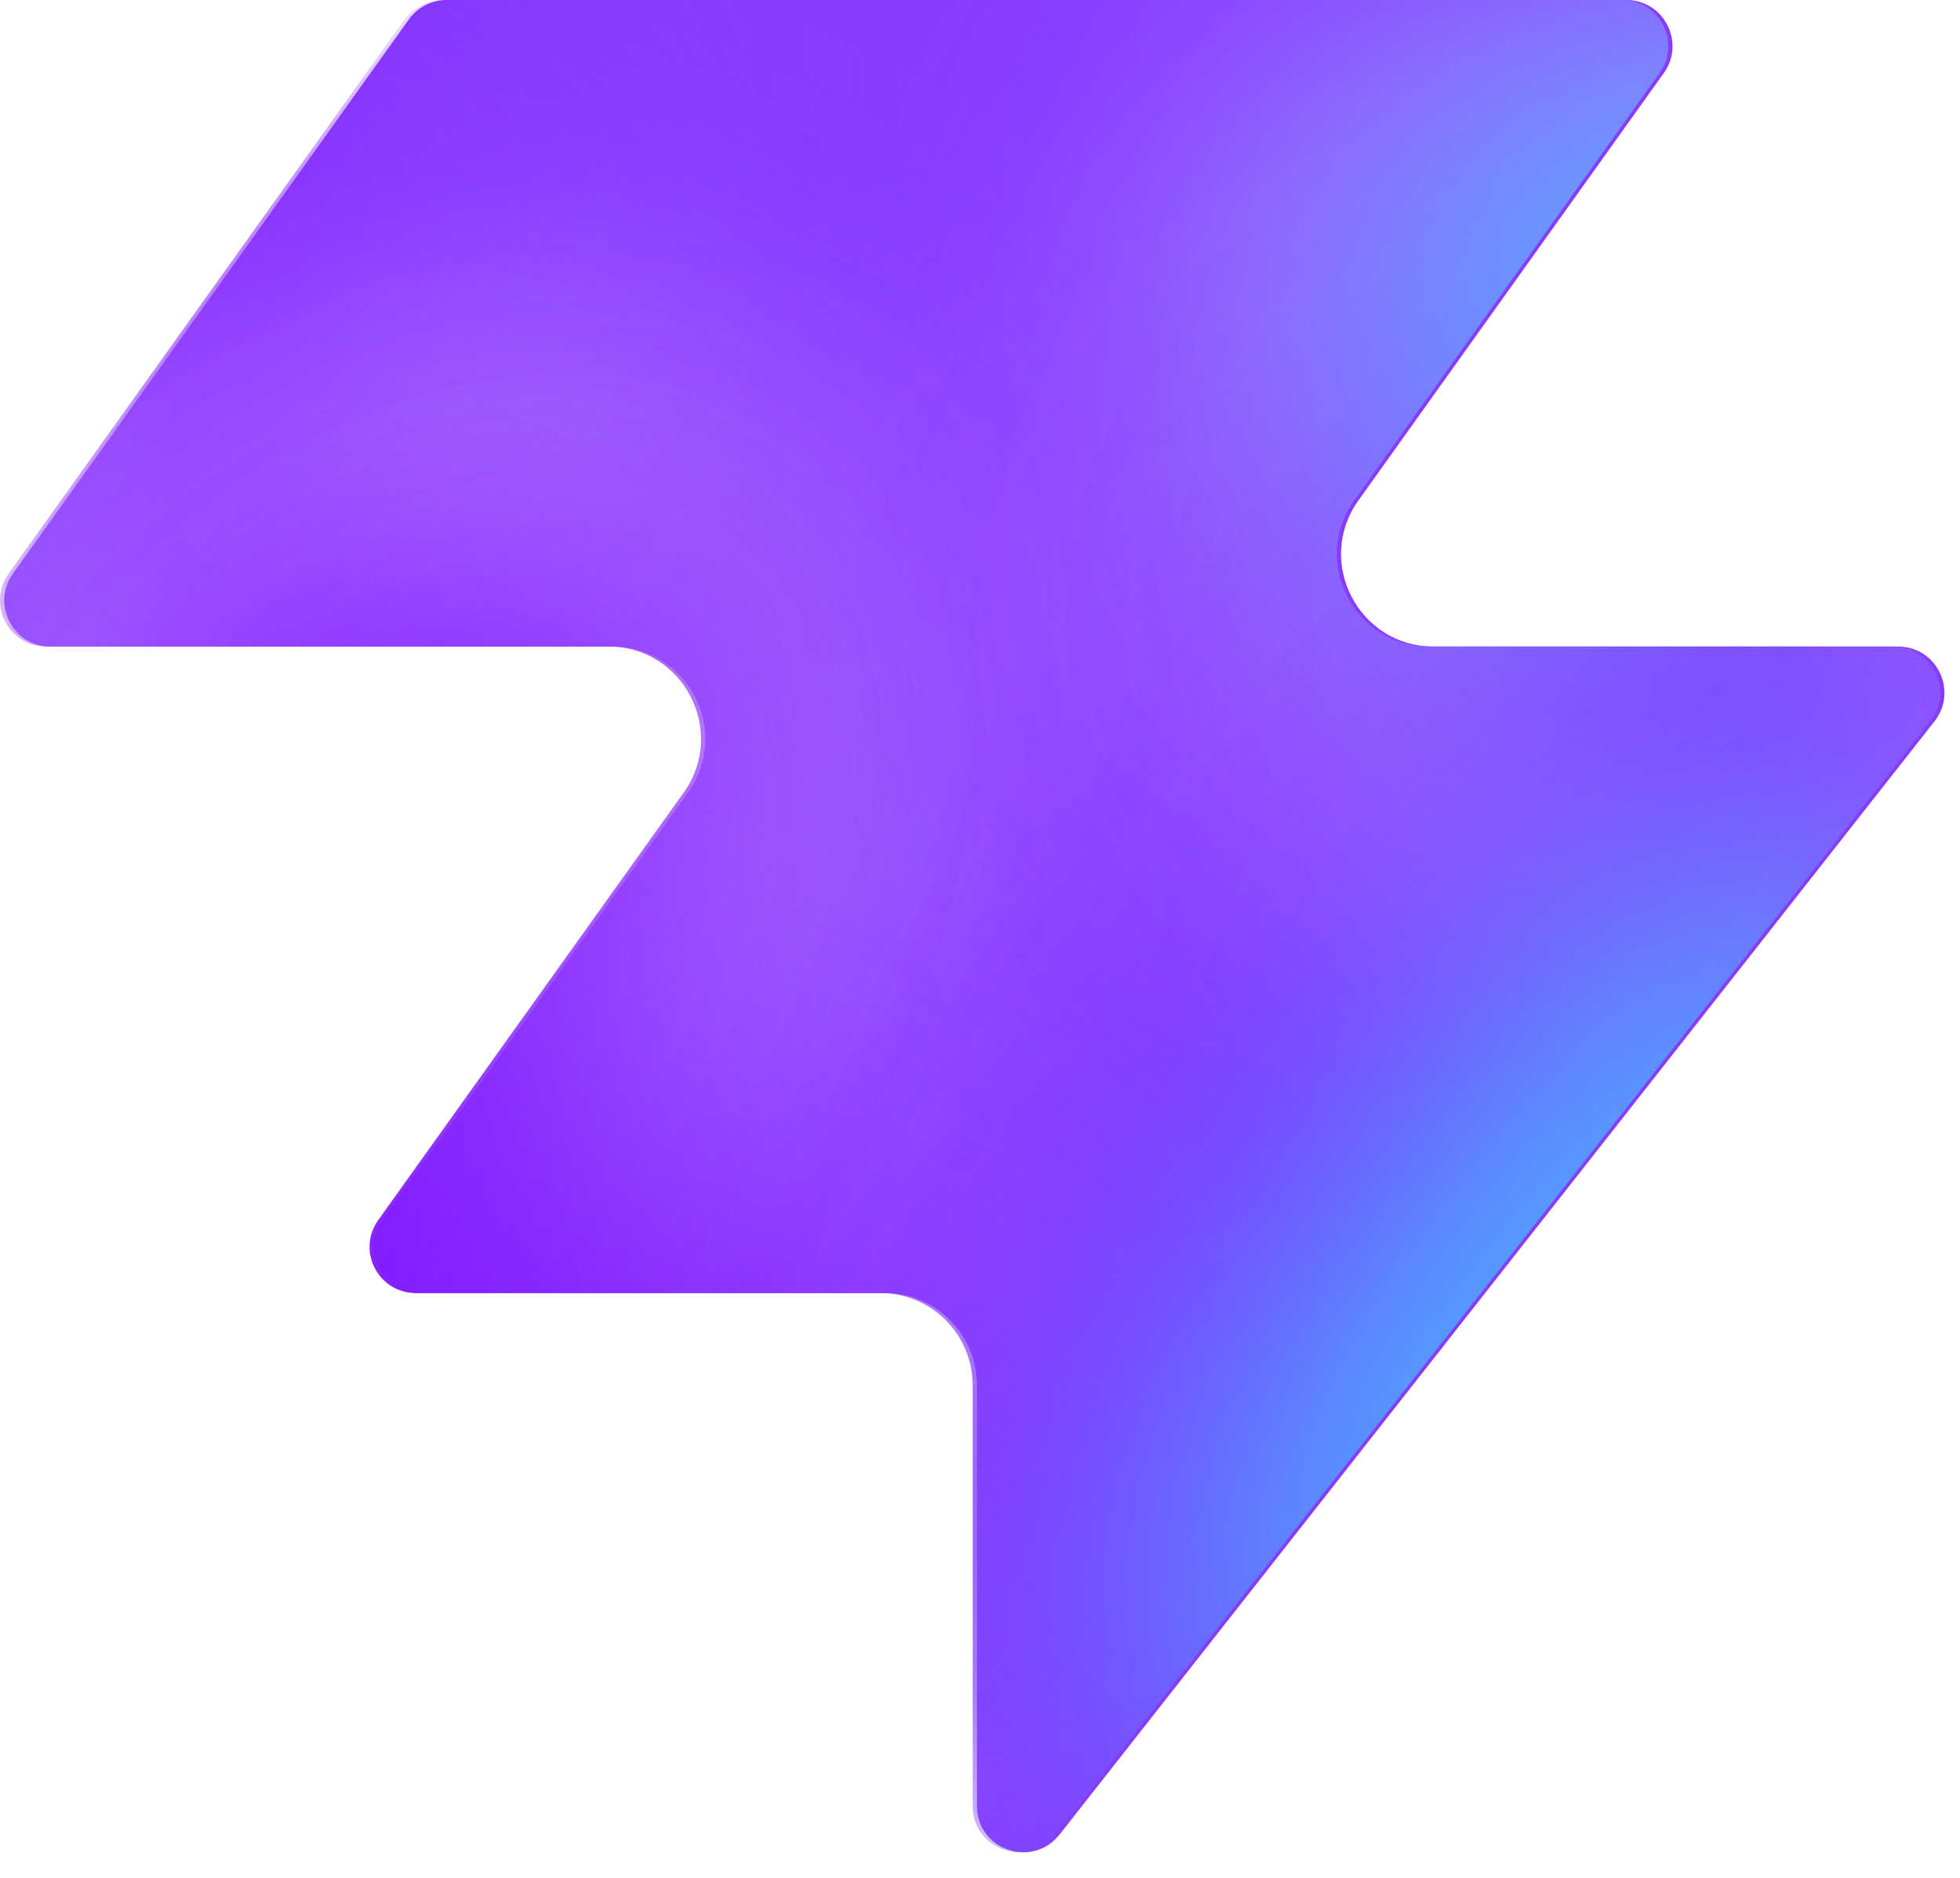
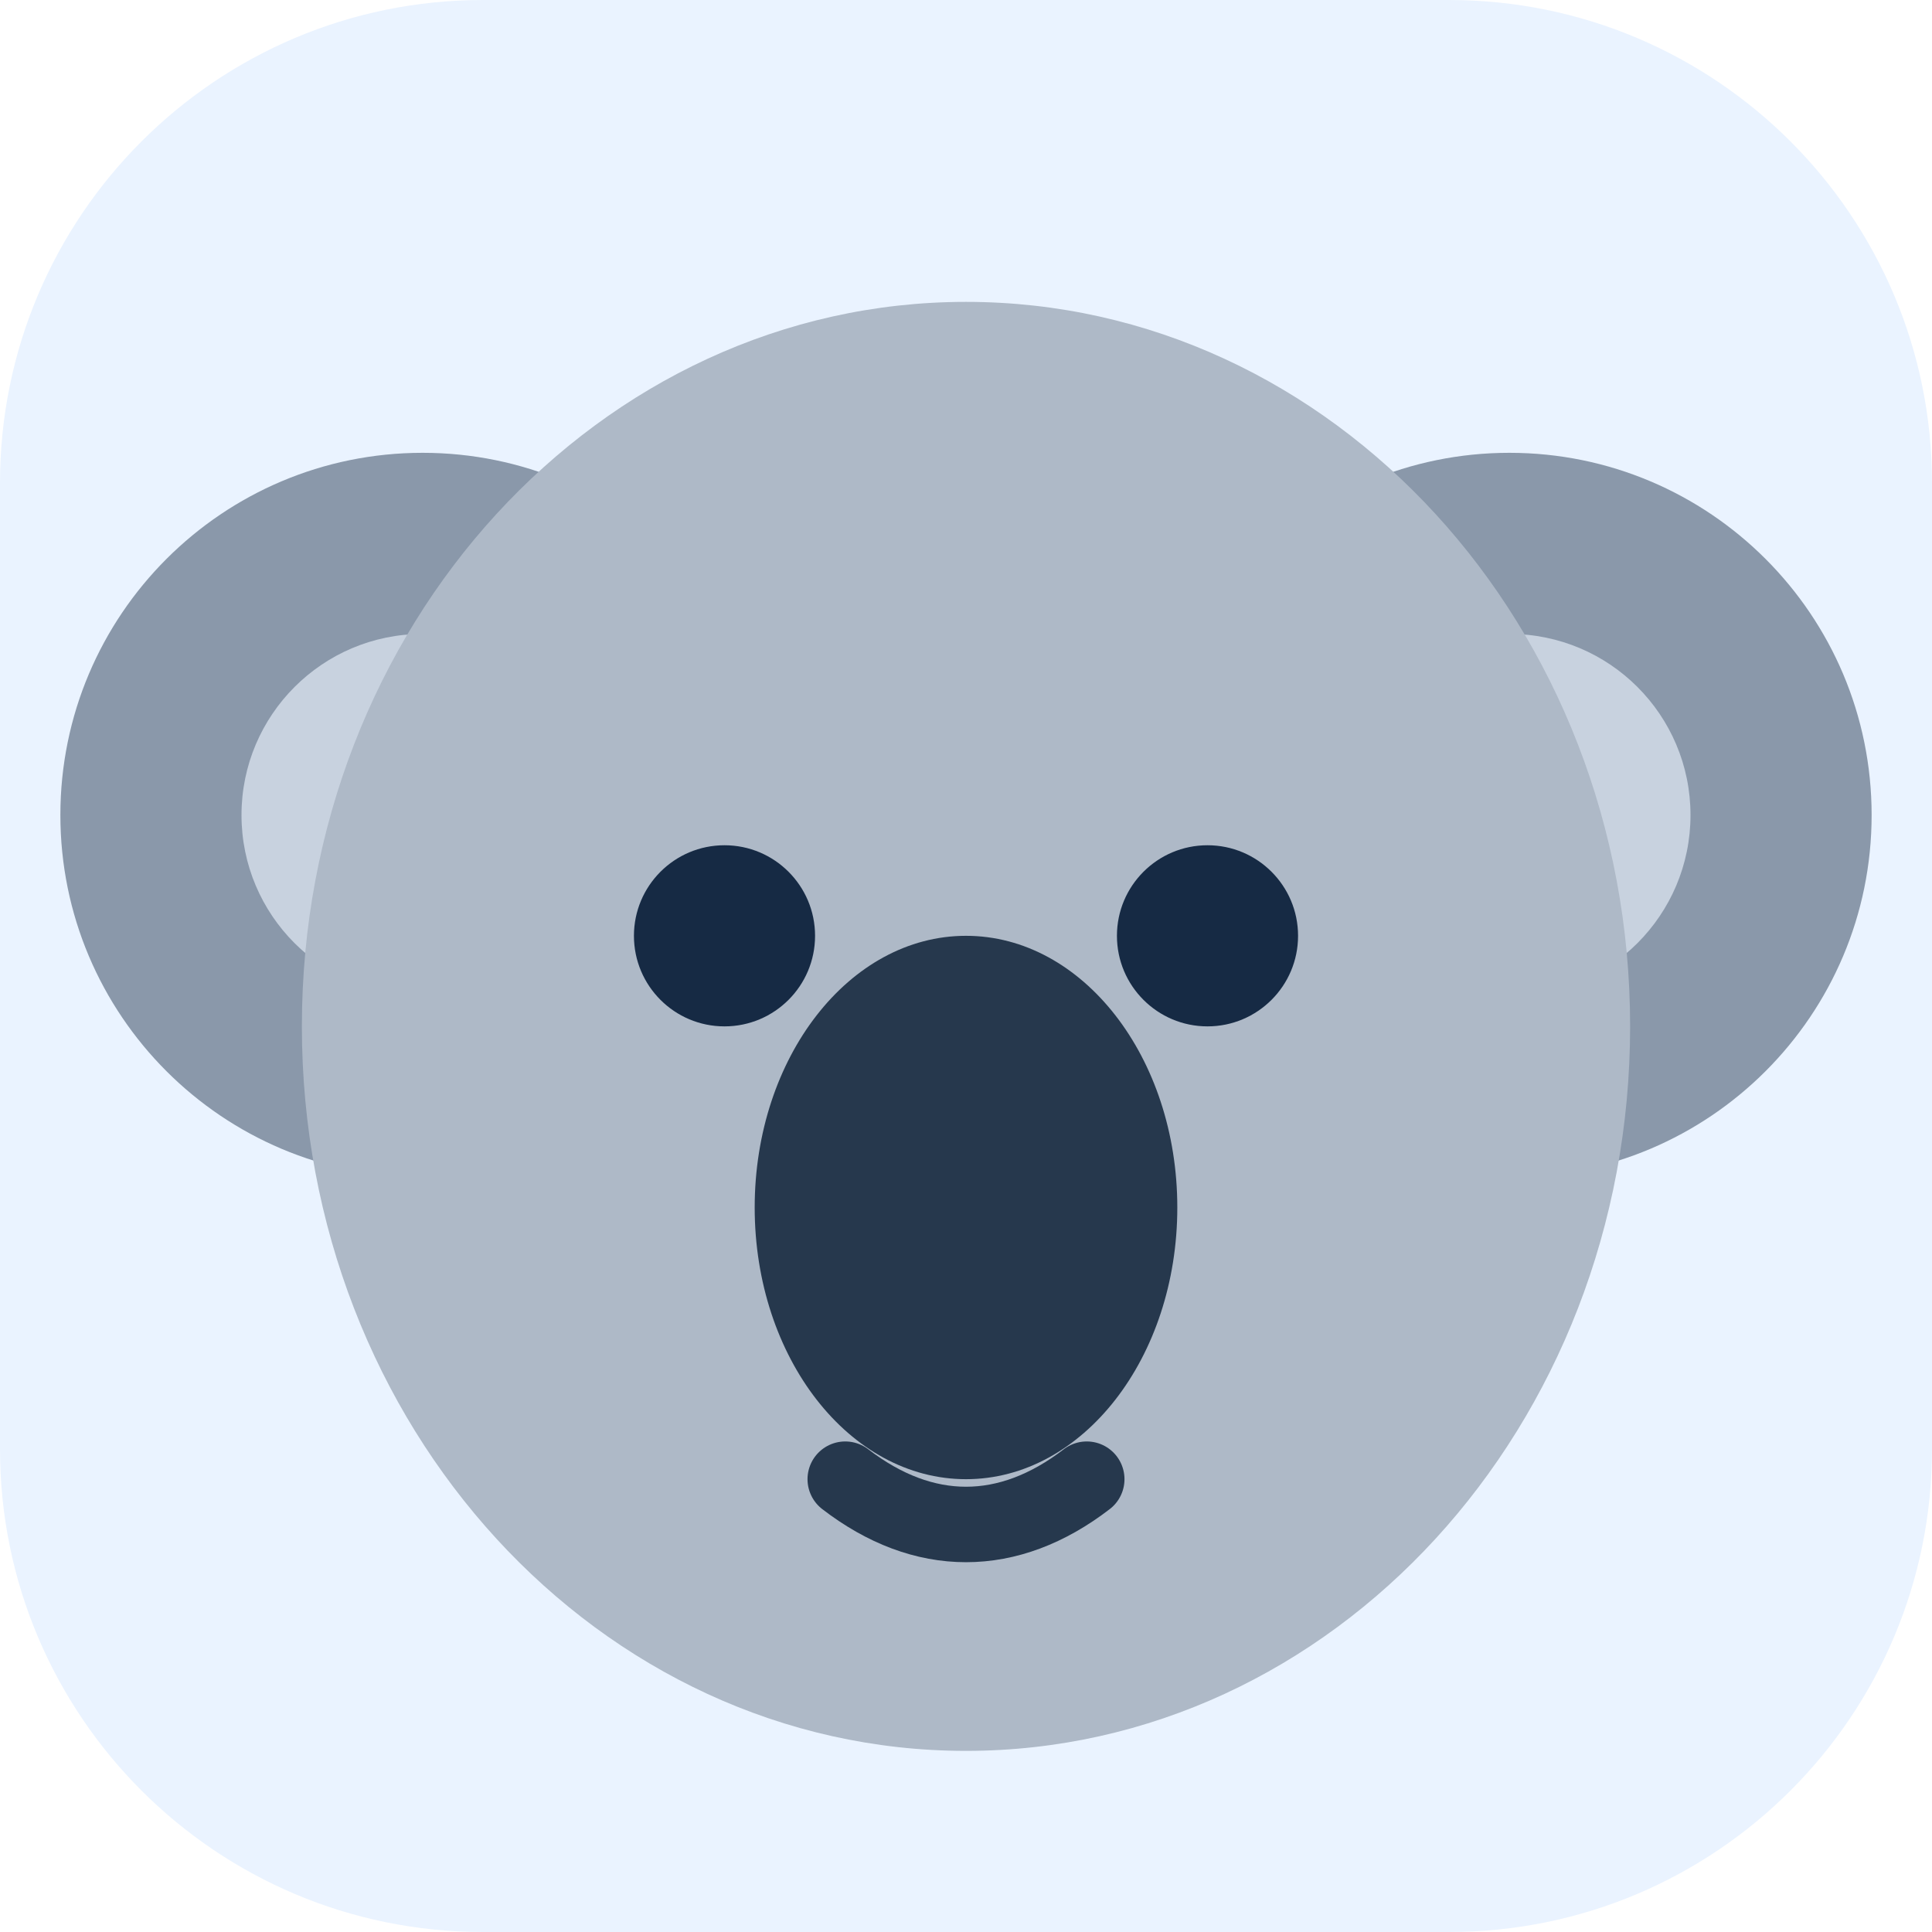
- <svg xmlns="http://www.w3.org/2000/svg" width="48" height="46" fill="none" viewBox="0 0 48 46">
-   <path fill="#863bff" d="M25.946 44.938c-.664.845-2.021.375-2.021-.698V33.937a2.26 2.26 0 0 0-2.262-2.262H10.287c-.92 0-1.456-1.04-.92-1.788l7.48-10.471c1.07-1.497 0-3.578-1.842-3.578H1.237c-.92 0-1.456-1.04-.92-1.788L10.013.474c.214-.297.556-.474.92-.474h28.894c.92 0 1.456 1.04.92 1.788l-7.48 10.471c-1.07 1.498 0 3.579 1.842 3.579h11.377c.943 0 1.473 1.088.89 1.83L25.947 44.94z" style="fill:#863bff;fill:color(display-p3 .525 .23 1);fill-opacity:1" />
-   <mask id="a" width="48" height="46" x="0" y="0" maskUnits="userSpaceOnUse" style="mask-type:alpha">
-     <path fill="#000" d="M25.842 44.938c-.664.844-2.021.375-2.021-.698V33.937a2.26 2.26 0 0 0-2.262-2.262H10.183c-.92 0-1.456-1.04-.92-1.788l7.48-10.471c1.07-1.498 0-3.579-1.842-3.579H1.133c-.92 0-1.456-1.04-.92-1.787L9.91.473c.214-.297.556-.474.92-.474h28.894c.92 0 1.456 1.04.92 1.788l-7.48 10.471c-1.07 1.498 0 3.578 1.842 3.578h11.377c.943 0 1.473 1.088.89 1.832L25.843 44.94z" style="fill:#000;fill-opacity:1" />
-   </mask>
-   <g mask="url(#a)">
-     <g filter="url(#b)">
-       <ellipse cx="5.508" cy="14.704" fill="#ede6ff" rx="5.508" ry="14.704" style="fill:#ede6ff;fill:color(display-p3 .927 .903 1);fill-opacity:1" transform="matrix(.00324 1 1 -.00324 -4.47 31.516)" />
-     </g>
-     <g filter="url(#c)">
-       <ellipse cx="10.399" cy="29.851" fill="#ede6ff" rx="10.399" ry="29.851" style="fill:#ede6ff;fill:color(display-p3 .927 .903 1);fill-opacity:1" transform="matrix(.00324 1 1 -.00324 -39.328 7.883)" />
-     </g>
-     <g filter="url(#d)">
-       <ellipse cx="5.508" cy="30.487" fill="#7e14ff" rx="5.508" ry="30.487" style="fill:#7e14ff;fill:color(display-p3 .492 .077 1);fill-opacity:1" transform="rotate(89.814 -25.913 -14.639)scale(1 -1)" />
-     </g>
-     <g filter="url(#e)">
-       <ellipse cx="5.508" cy="30.599" fill="#7e14ff" rx="5.508" ry="30.599" style="fill:#7e14ff;fill:color(display-p3 .492 .077 1);fill-opacity:1" transform="rotate(89.814 -32.644 -3.334)scale(1 -1)" />
-     </g>
-     <g filter="url(#f)">
-       <ellipse cx="5.508" cy="30.599" fill="#7e14ff" rx="5.508" ry="30.599" style="fill:#7e14ff;fill:color(display-p3 .492 .077 1);fill-opacity:1" transform="matrix(.00324 1 1 -.00324 -34.34 30.47)" />
-     </g>
-     <g filter="url(#g)">
-       <ellipse cx="14.072" cy="22.078" fill="#ede6ff" rx="14.072" ry="22.078" style="fill:#ede6ff;fill:color(display-p3 .927 .903 1);fill-opacity:1" transform="rotate(93.35 24.506 48.493)scale(-1 1)" />
-     </g>
-     <g filter="url(#h)">
-       <ellipse cx="3.47" cy="21.501" fill="#7e14ff" rx="3.47" ry="21.501" style="fill:#7e14ff;fill:color(display-p3 .492 .077 1);fill-opacity:1" transform="rotate(89.009 28.708 47.59)scale(-1 1)" />
-     </g>
-     <g filter="url(#i)">
-       <ellipse cx="3.47" cy="21.501" fill="#7e14ff" rx="3.47" ry="21.501" style="fill:#7e14ff;fill:color(display-p3 .492 .077 1);fill-opacity:1" transform="rotate(89.009 28.708 47.59)scale(-1 1)" />
-     </g>
-     <g filter="url(#j)">
-       <ellipse cx=".387" cy="8.972" fill="#7e14ff" rx="4.407" ry="29.108" style="fill:#7e14ff;fill:color(display-p3 .492 .077 1);fill-opacity:1" transform="rotate(39.51 .387 8.972)" />
-     </g>
-     <g filter="url(#k)">
-       <ellipse cx="47.523" cy="-6.092" fill="#7e14ff" rx="4.407" ry="29.108" style="fill:#7e14ff;fill:color(display-p3 .492 .077 1);fill-opacity:1" transform="rotate(37.892 47.523 -6.092)" />
-     </g>
-     <g filter="url(#l)">
-       <ellipse cx="41.412" cy="6.333" fill="#47bfff" rx="5.971" ry="9.665" style="fill:#47bfff;fill:color(display-p3 .28 .748 1);fill-opacity:1" transform="rotate(37.892 41.412 6.333)" />
-     </g>
-     <g filter="url(#m)">
-       <ellipse cx="-1.879" cy="38.332" fill="#7e14ff" rx="4.407" ry="29.108" style="fill:#7e14ff;fill:color(display-p3 .492 .077 1);fill-opacity:1" transform="rotate(37.892 -1.88 38.332)" />
-     </g>
-     <g filter="url(#n)">
-       <ellipse cx="-1.879" cy="38.332" fill="#7e14ff" rx="4.407" ry="29.108" style="fill:#7e14ff;fill:color(display-p3 .492 .077 1);fill-opacity:1" transform="rotate(37.892 -1.88 38.332)" />
-     </g>
-     <g filter="url(#o)">
-       <ellipse cx="35.651" cy="29.907" fill="#7e14ff" rx="4.407" ry="29.108" style="fill:#7e14ff;fill:color(display-p3 .492 .077 1);fill-opacity:1" transform="rotate(37.892 35.651 29.907)" />
-     </g>
-     <g filter="url(#p)">
-       <ellipse cx="38.418" cy="32.4" fill="#47bfff" rx="5.971" ry="15.297" style="fill:#47bfff;fill:color(display-p3 .28 .748 1);fill-opacity:1" transform="rotate(37.892 38.418 32.4)" />
-     </g>
-   </g>
-   <defs>
-     <filter id="b" width="60.045" height="41.654" x="-19.77" y="16.149" color-interpolation-filters="sRGB" filterUnits="userSpaceOnUse">
-       <feFlood flood-opacity="0" result="BackgroundImageFix" />
-       <feBlend in="SourceGraphic" in2="BackgroundImageFix" result="shape" />
-       <feGaussianBlur result="effect1_foregroundBlur_2002_17158" stdDeviation="7.659" />
-     </filter>
-     <filter id="c" width="90.34" height="51.437" x="-54.613" y="-7.533" color-interpolation-filters="sRGB" filterUnits="userSpaceOnUse">
-       <feFlood flood-opacity="0" result="BackgroundImageFix" />
-       <feBlend in="SourceGraphic" in2="BackgroundImageFix" result="shape" />
-       <feGaussianBlur result="effect1_foregroundBlur_2002_17158" stdDeviation="7.659" />
-     </filter>
-     <filter id="d" width="79.355" height="29.4" x="-49.64" y="2.03" color-interpolation-filters="sRGB" filterUnits="userSpaceOnUse">
-       <feFlood flood-opacity="0" result="BackgroundImageFix" />
-       <feBlend in="SourceGraphic" in2="BackgroundImageFix" result="shape" />
-       <feGaussianBlur result="effect1_foregroundBlur_2002_17158" stdDeviation="4.596" />
-     </filter>
-     <filter id="e" width="79.579" height="29.4" x="-45.045" y="20.029" color-interpolation-filters="sRGB" filterUnits="userSpaceOnUse">
-       <feFlood flood-opacity="0" result="BackgroundImageFix" />
-       <feBlend in="SourceGraphic" in2="BackgroundImageFix" result="shape" />
-       <feGaussianBlur result="effect1_foregroundBlur_2002_17158" stdDeviation="4.596" />
-     </filter>
-     <filter id="f" width="79.579" height="29.4" x="-43.513" y="21.178" color-interpolation-filters="sRGB" filterUnits="userSpaceOnUse">
-       <feFlood flood-opacity="0" result="BackgroundImageFix" />
-       <feBlend in="SourceGraphic" in2="BackgroundImageFix" result="shape" />
-       <feGaussianBlur result="effect1_foregroundBlur_2002_17158" stdDeviation="4.596" />
-     </filter>
-     <filter id="g" width="74.749" height="58.852" x="15.756" y="-17.901" color-interpolation-filters="sRGB" filterUnits="userSpaceOnUse">
-       <feFlood flood-opacity="0" result="BackgroundImageFix" />
-       <feBlend in="SourceGraphic" in2="BackgroundImageFix" result="shape" />
-       <feGaussianBlur result="effect1_foregroundBlur_2002_17158" stdDeviation="7.659" />
-     </filter>
-     <filter id="h" width="61.377" height="25.362" x="23.548" y="2.284" color-interpolation-filters="sRGB" filterUnits="userSpaceOnUse">
-       <feFlood flood-opacity="0" result="BackgroundImageFix" />
-       <feBlend in="SourceGraphic" in2="BackgroundImageFix" result="shape" />
-       <feGaussianBlur result="effect1_foregroundBlur_2002_17158" stdDeviation="4.596" />
-     </filter>
-     <filter id="i" width="61.377" height="25.362" x="23.548" y="2.284" color-interpolation-filters="sRGB" filterUnits="userSpaceOnUse">
-       <feFlood flood-opacity="0" result="BackgroundImageFix" />
-       <feBlend in="SourceGraphic" in2="BackgroundImageFix" result="shape" />
-       <feGaussianBlur result="effect1_foregroundBlur_2002_17158" stdDeviation="4.596" />
-     </filter>
-     <filter id="j" width="56.045" height="63.649" x="-27.636" y="-22.853" color-interpolation-filters="sRGB" filterUnits="userSpaceOnUse">
-       <feFlood flood-opacity="0" result="BackgroundImageFix" />
-       <feBlend in="SourceGraphic" in2="BackgroundImageFix" result="shape" />
-       <feGaussianBlur result="effect1_foregroundBlur_2002_17158" stdDeviation="4.596" />
-     </filter>
-     <filter id="k" width="54.814" height="64.646" x="20.116" y="-38.415" color-interpolation-filters="sRGB" filterUnits="userSpaceOnUse">
-       <feFlood flood-opacity="0" result="BackgroundImageFix" />
-       <feBlend in="SourceGraphic" in2="BackgroundImageFix" result="shape" />
-       <feGaussianBlur result="effect1_foregroundBlur_2002_17158" stdDeviation="4.596" />
-     </filter>
-     <filter id="l" width="33.541" height="35.313" x="24.641" y="-11.323" color-interpolation-filters="sRGB" filterUnits="userSpaceOnUse">
-       <feFlood flood-opacity="0" result="BackgroundImageFix" />
-       <feBlend in="SourceGraphic" in2="BackgroundImageFix" result="shape" />
-       <feGaussianBlur result="effect1_foregroundBlur_2002_17158" stdDeviation="4.596" />
-     </filter>
-     <filter id="m" width="54.814" height="64.646" x="-29.286" y="6.009" color-interpolation-filters="sRGB" filterUnits="userSpaceOnUse">
-       <feFlood flood-opacity="0" result="BackgroundImageFix" />
-       <feBlend in="SourceGraphic" in2="BackgroundImageFix" result="shape" />
-       <feGaussianBlur result="effect1_foregroundBlur_2002_17158" stdDeviation="4.596" />
-     </filter>
-     <filter id="n" width="54.814" height="64.646" x="-29.286" y="6.009" color-interpolation-filters="sRGB" filterUnits="userSpaceOnUse">
-       <feFlood flood-opacity="0" result="BackgroundImageFix" />
-       <feBlend in="SourceGraphic" in2="BackgroundImageFix" result="shape" />
-       <feGaussianBlur result="effect1_foregroundBlur_2002_17158" stdDeviation="4.596" />
-     </filter>
-     <filter id="o" width="54.814" height="64.646" x="8.244" y="-2.416" color-interpolation-filters="sRGB" filterUnits="userSpaceOnUse">
-       <feFlood flood-opacity="0" result="BackgroundImageFix" />
-       <feBlend in="SourceGraphic" in2="BackgroundImageFix" result="shape" />
-       <feGaussianBlur result="effect1_foregroundBlur_2002_17158" stdDeviation="4.596" />
-     </filter>
-     <filter id="p" width="39.409" height="43.623" x="18.713" y="10.588" color-interpolation-filters="sRGB" filterUnits="userSpaceOnUse">
-       <feFlood flood-opacity="0" result="BackgroundImageFix" />
-       <feBlend in="SourceGraphic" in2="BackgroundImageFix" result="shape" />
-       <feGaussianBlur result="effect1_foregroundBlur_2002_17158" stdDeviation="4.596" />
-     </filter>
-   </defs>
+ <svg xmlns="http://www.w3.org/2000/svg" viewBox="0 0 64 64">
+   <rect width="64" height="64" rx="16" fill="#eaf3ff" />
+   <circle cx="14" cy="27" r="12" fill="#8a98aa" />
+   <circle cx="50" cy="27" r="12" fill="#8a98aa" />
+   <circle cx="14" cy="27" r="6" fill="#c8d2df" />
+   <circle cx="50" cy="27" r="6" fill="#c8d2df" />
+   <ellipse cx="32" cy="34" rx="22" ry="24" fill="#aeb9c7" />
+   <circle cx="24" cy="31" r="3" fill="#162a44" />
+   <circle cx="40" cy="31" r="3" fill="#162a44" />
+   <ellipse cx="32" cy="40" rx="7" ry="9" fill="#26384d" />
+   <path d="M28 49c2.6 2 5.4 2 8 0" fill="none" stroke="#26384d" stroke-width="2.5" stroke-linecap="round" />
</svg>
